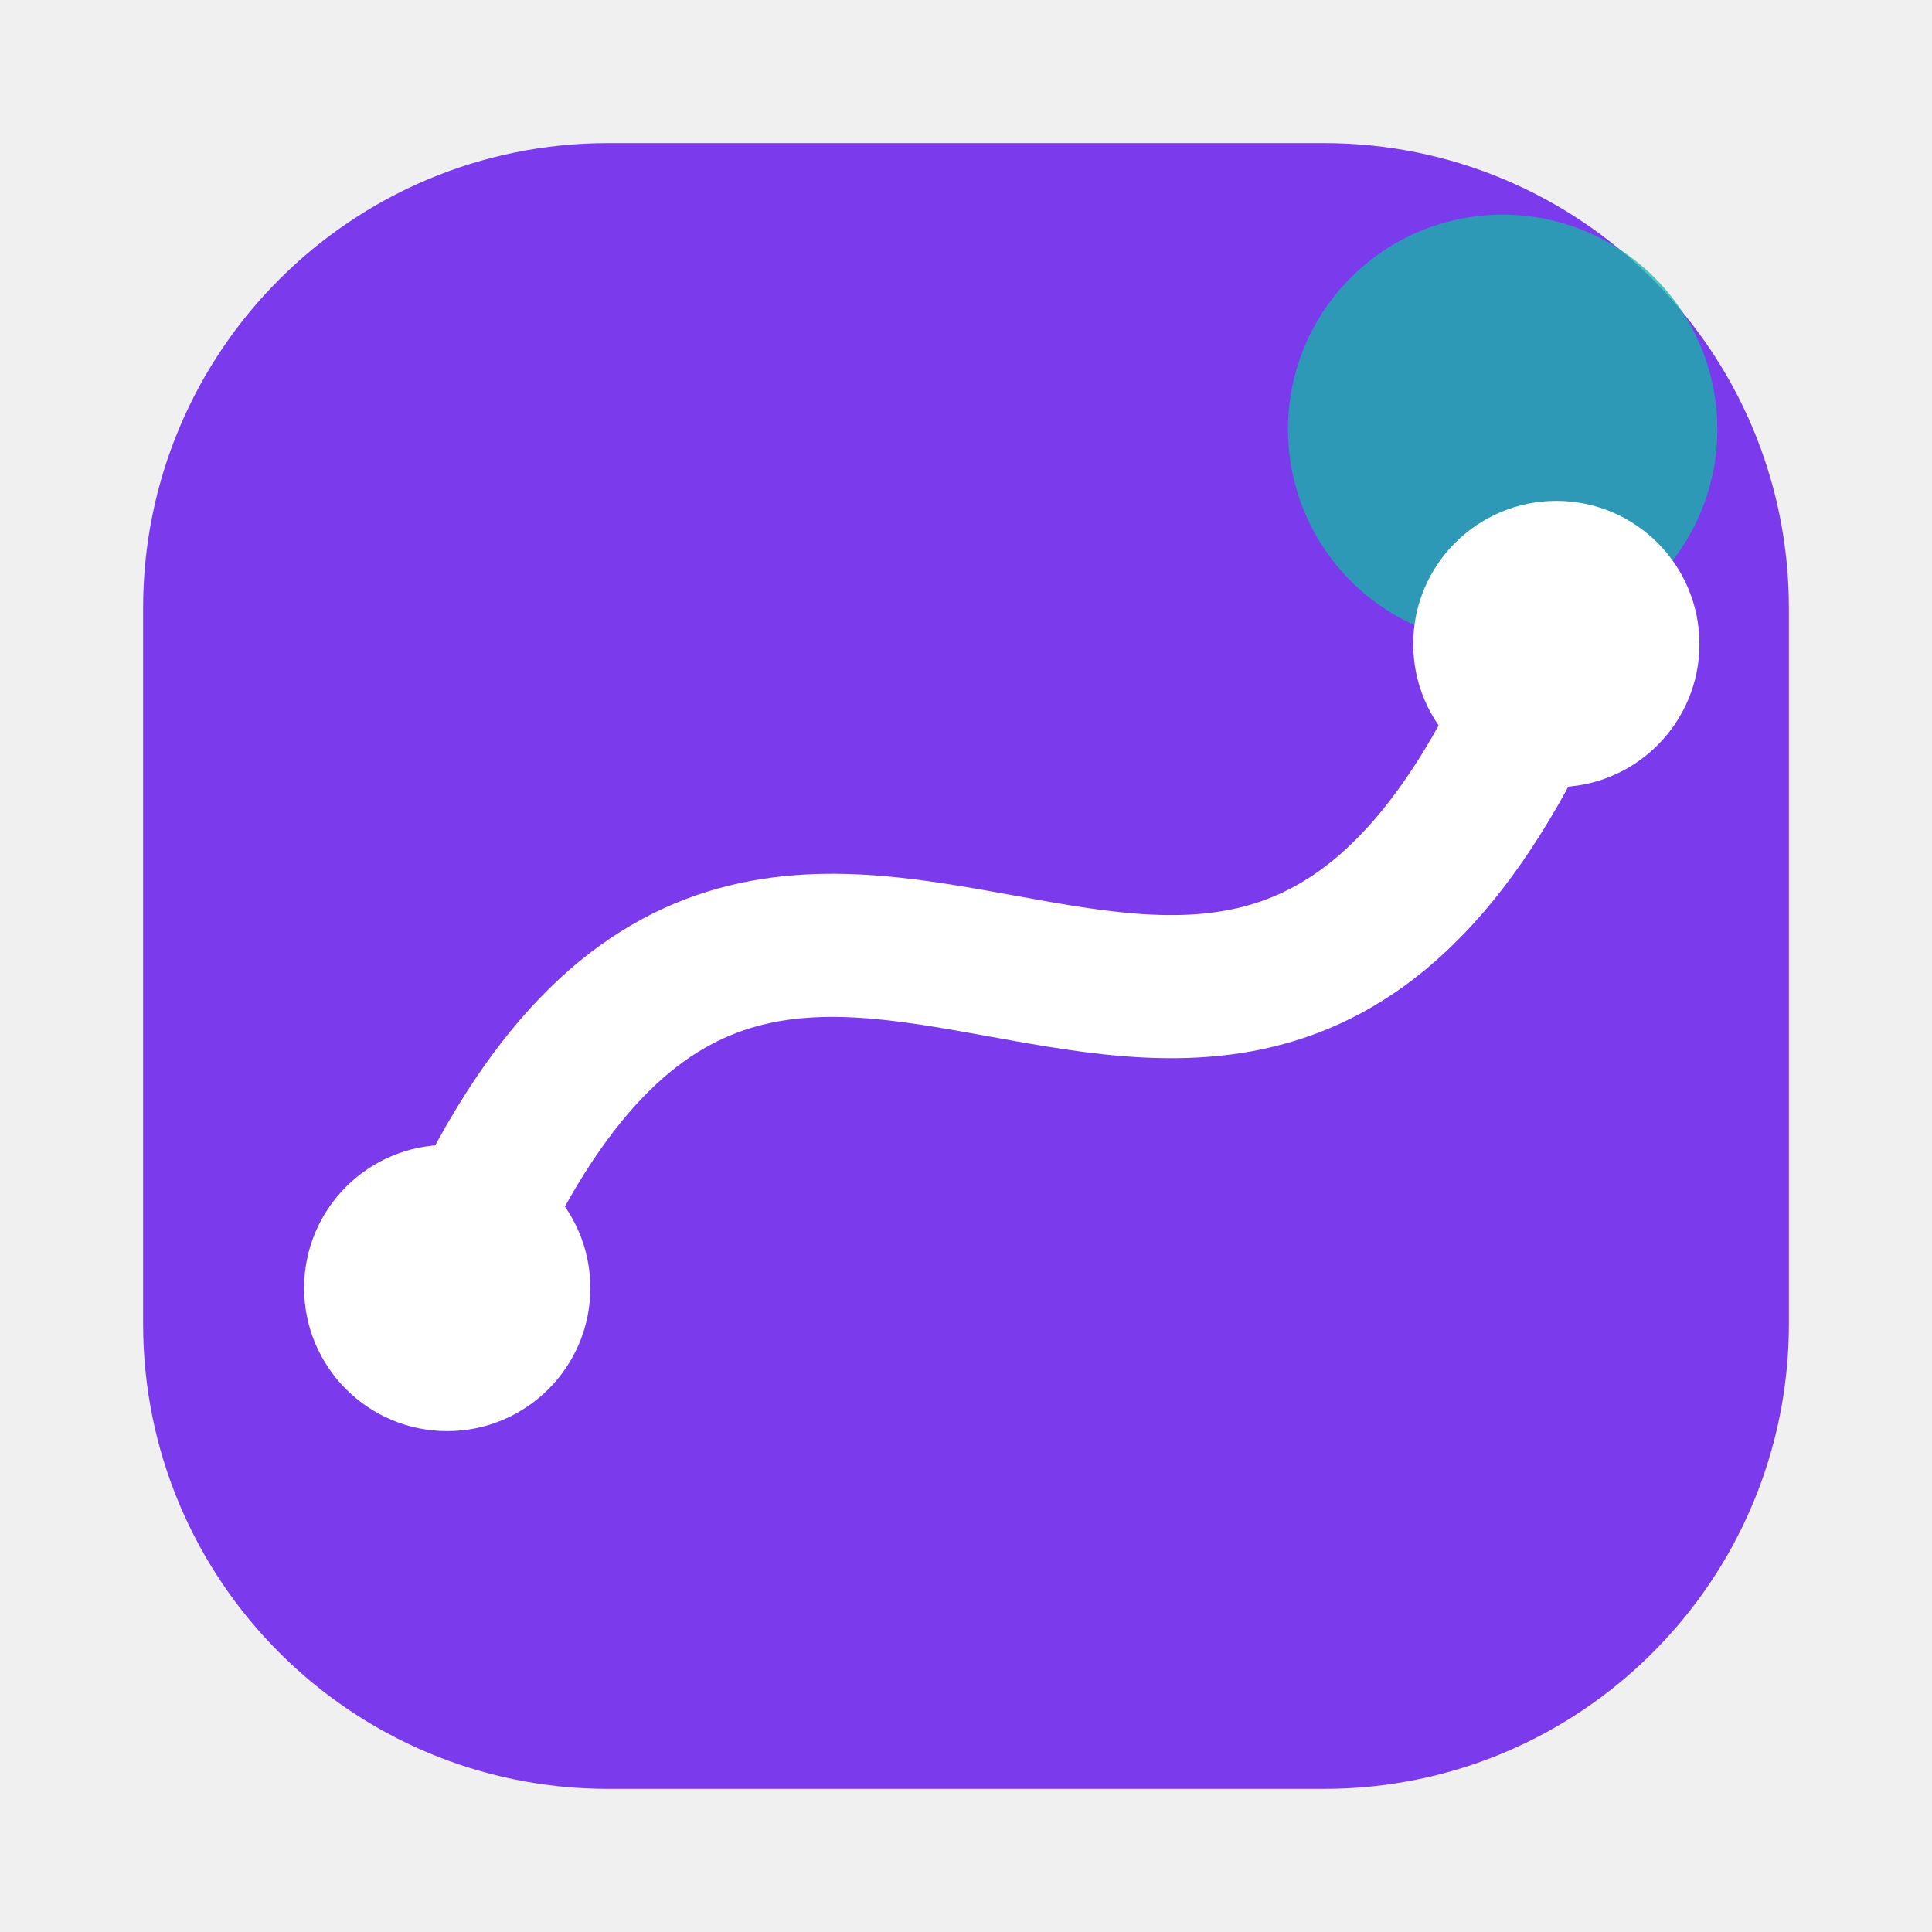
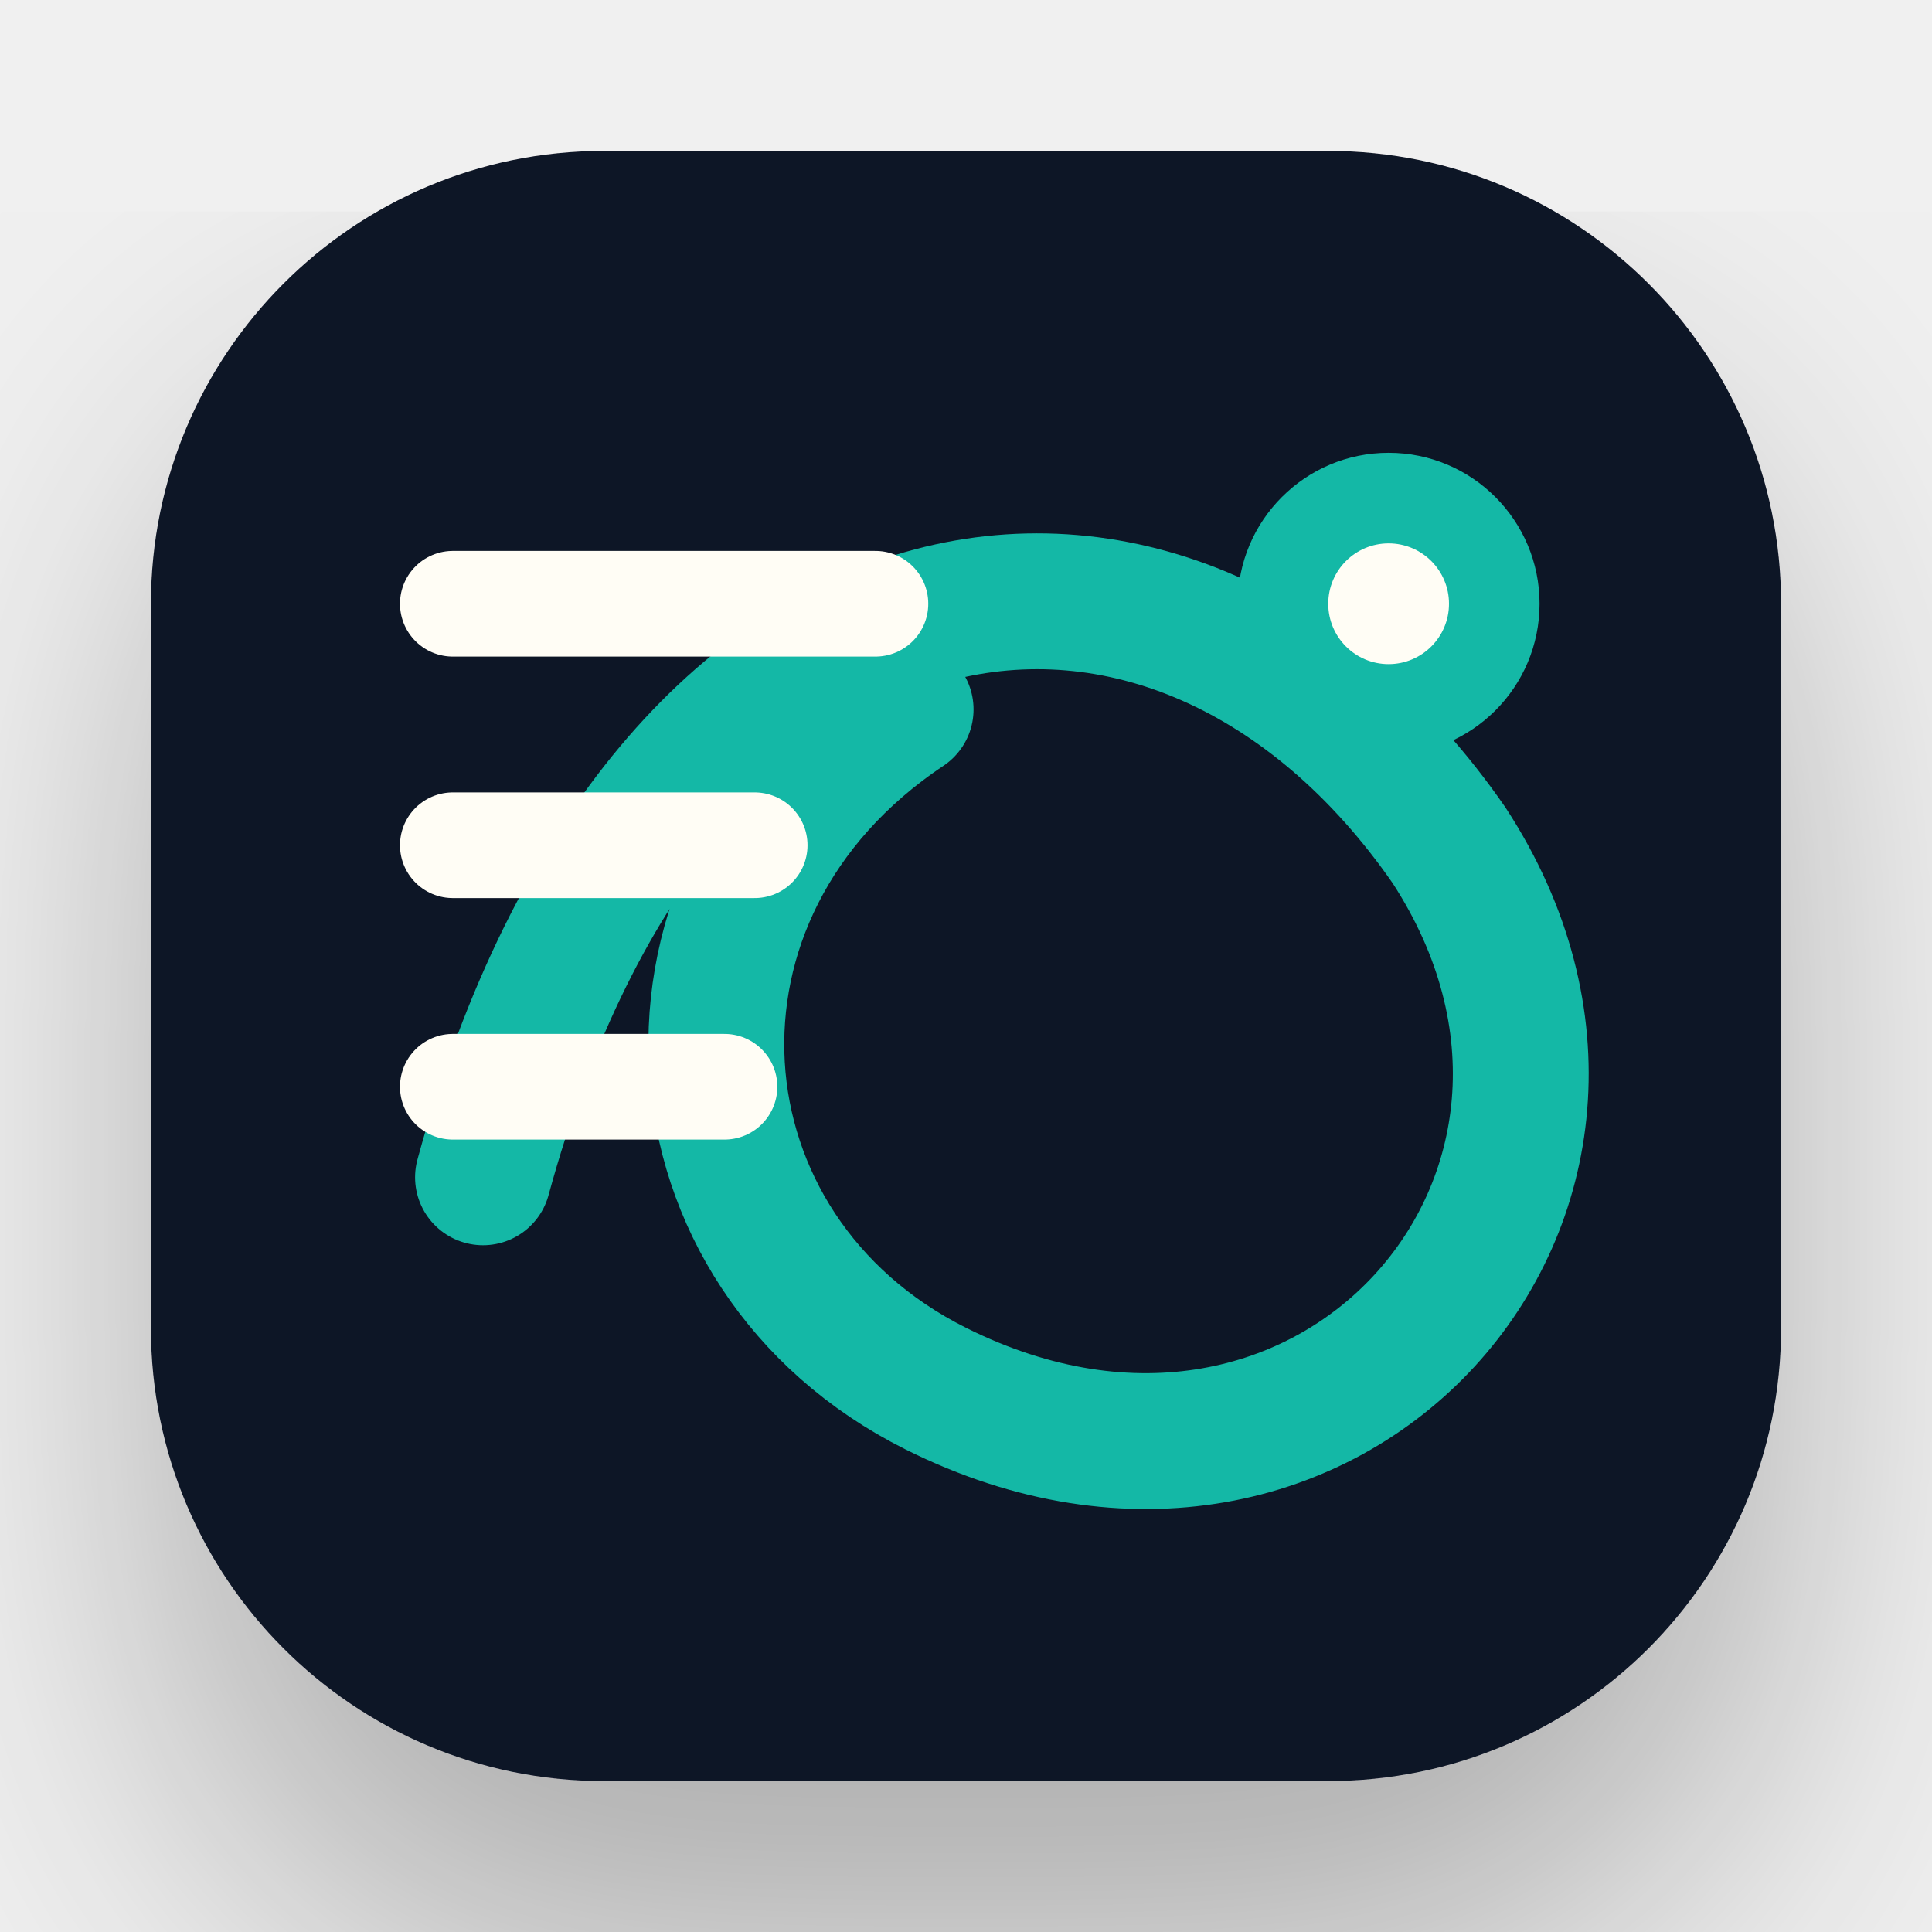
- <svg xmlns="http://www.w3.org/2000/svg" viewBox="0 0 108 108" role="img" aria-label="LearnLoop logo">
+ <svg xmlns="http://www.w3.org/2000/svg" viewBox="0 0 128 128" role="img" aria-label="LearnLoop logo">
  <defs>
-     <linearGradient id="g" x1="10" x2="96" y1="12" y2="100">
-       <stop stop-color="#7c3aed" />
+     <linearGradient id="g" x1="14" x2="114" y1="12" y2="116">
+       <stop stop-color="#14b8a6" />
+       <stop offset=".48" stop-color="#fb7185" />
      <stop offset="1" stop-color="#f59e0b" />
    </linearGradient>
+     <filter id="s">
+       <feDropShadow dx="0" dy="14" stdDeviation="12" flood-opacity=".28" />
+     </filter>
  </defs>
-   <rect x="8" y="8" width="92" height="92" rx="26" fill="url(#g)" />
-   <circle cx="84" cy="24" r="12" fill="#14b8a6" opacity=".75" />
-   <path d="M25 72c18-44 44 8 62-36" fill="none" stroke="#fff" stroke-width="8" stroke-linecap="round" />
-   <circle cx="25" cy="72" r="8" fill="#fff" />
-   <circle cx="87" cy="36" r="8" fill="#fff" />
+   <rect x="10" y="10" width="108" height="108" rx="30" fill="#111827" filter="url(#s)" />
+   <path d="M32 78C44 34 78 30 96 56c15 23-8 49-34 36-18-9-20-33-2-45" fill="none" stroke="url(#g)" stroke-width="9" stroke-linecap="round" />
+   <path d="M30 40h28M30 56h20M30 72h18" stroke="#fffdf5" stroke-width="7" stroke-linecap="round" />
+   <circle cx="92" cy="40" r="10" fill="#14b8a6" />
+   <circle cx="92" cy="40" r="4" fill="#fffdf5" />
</svg>
